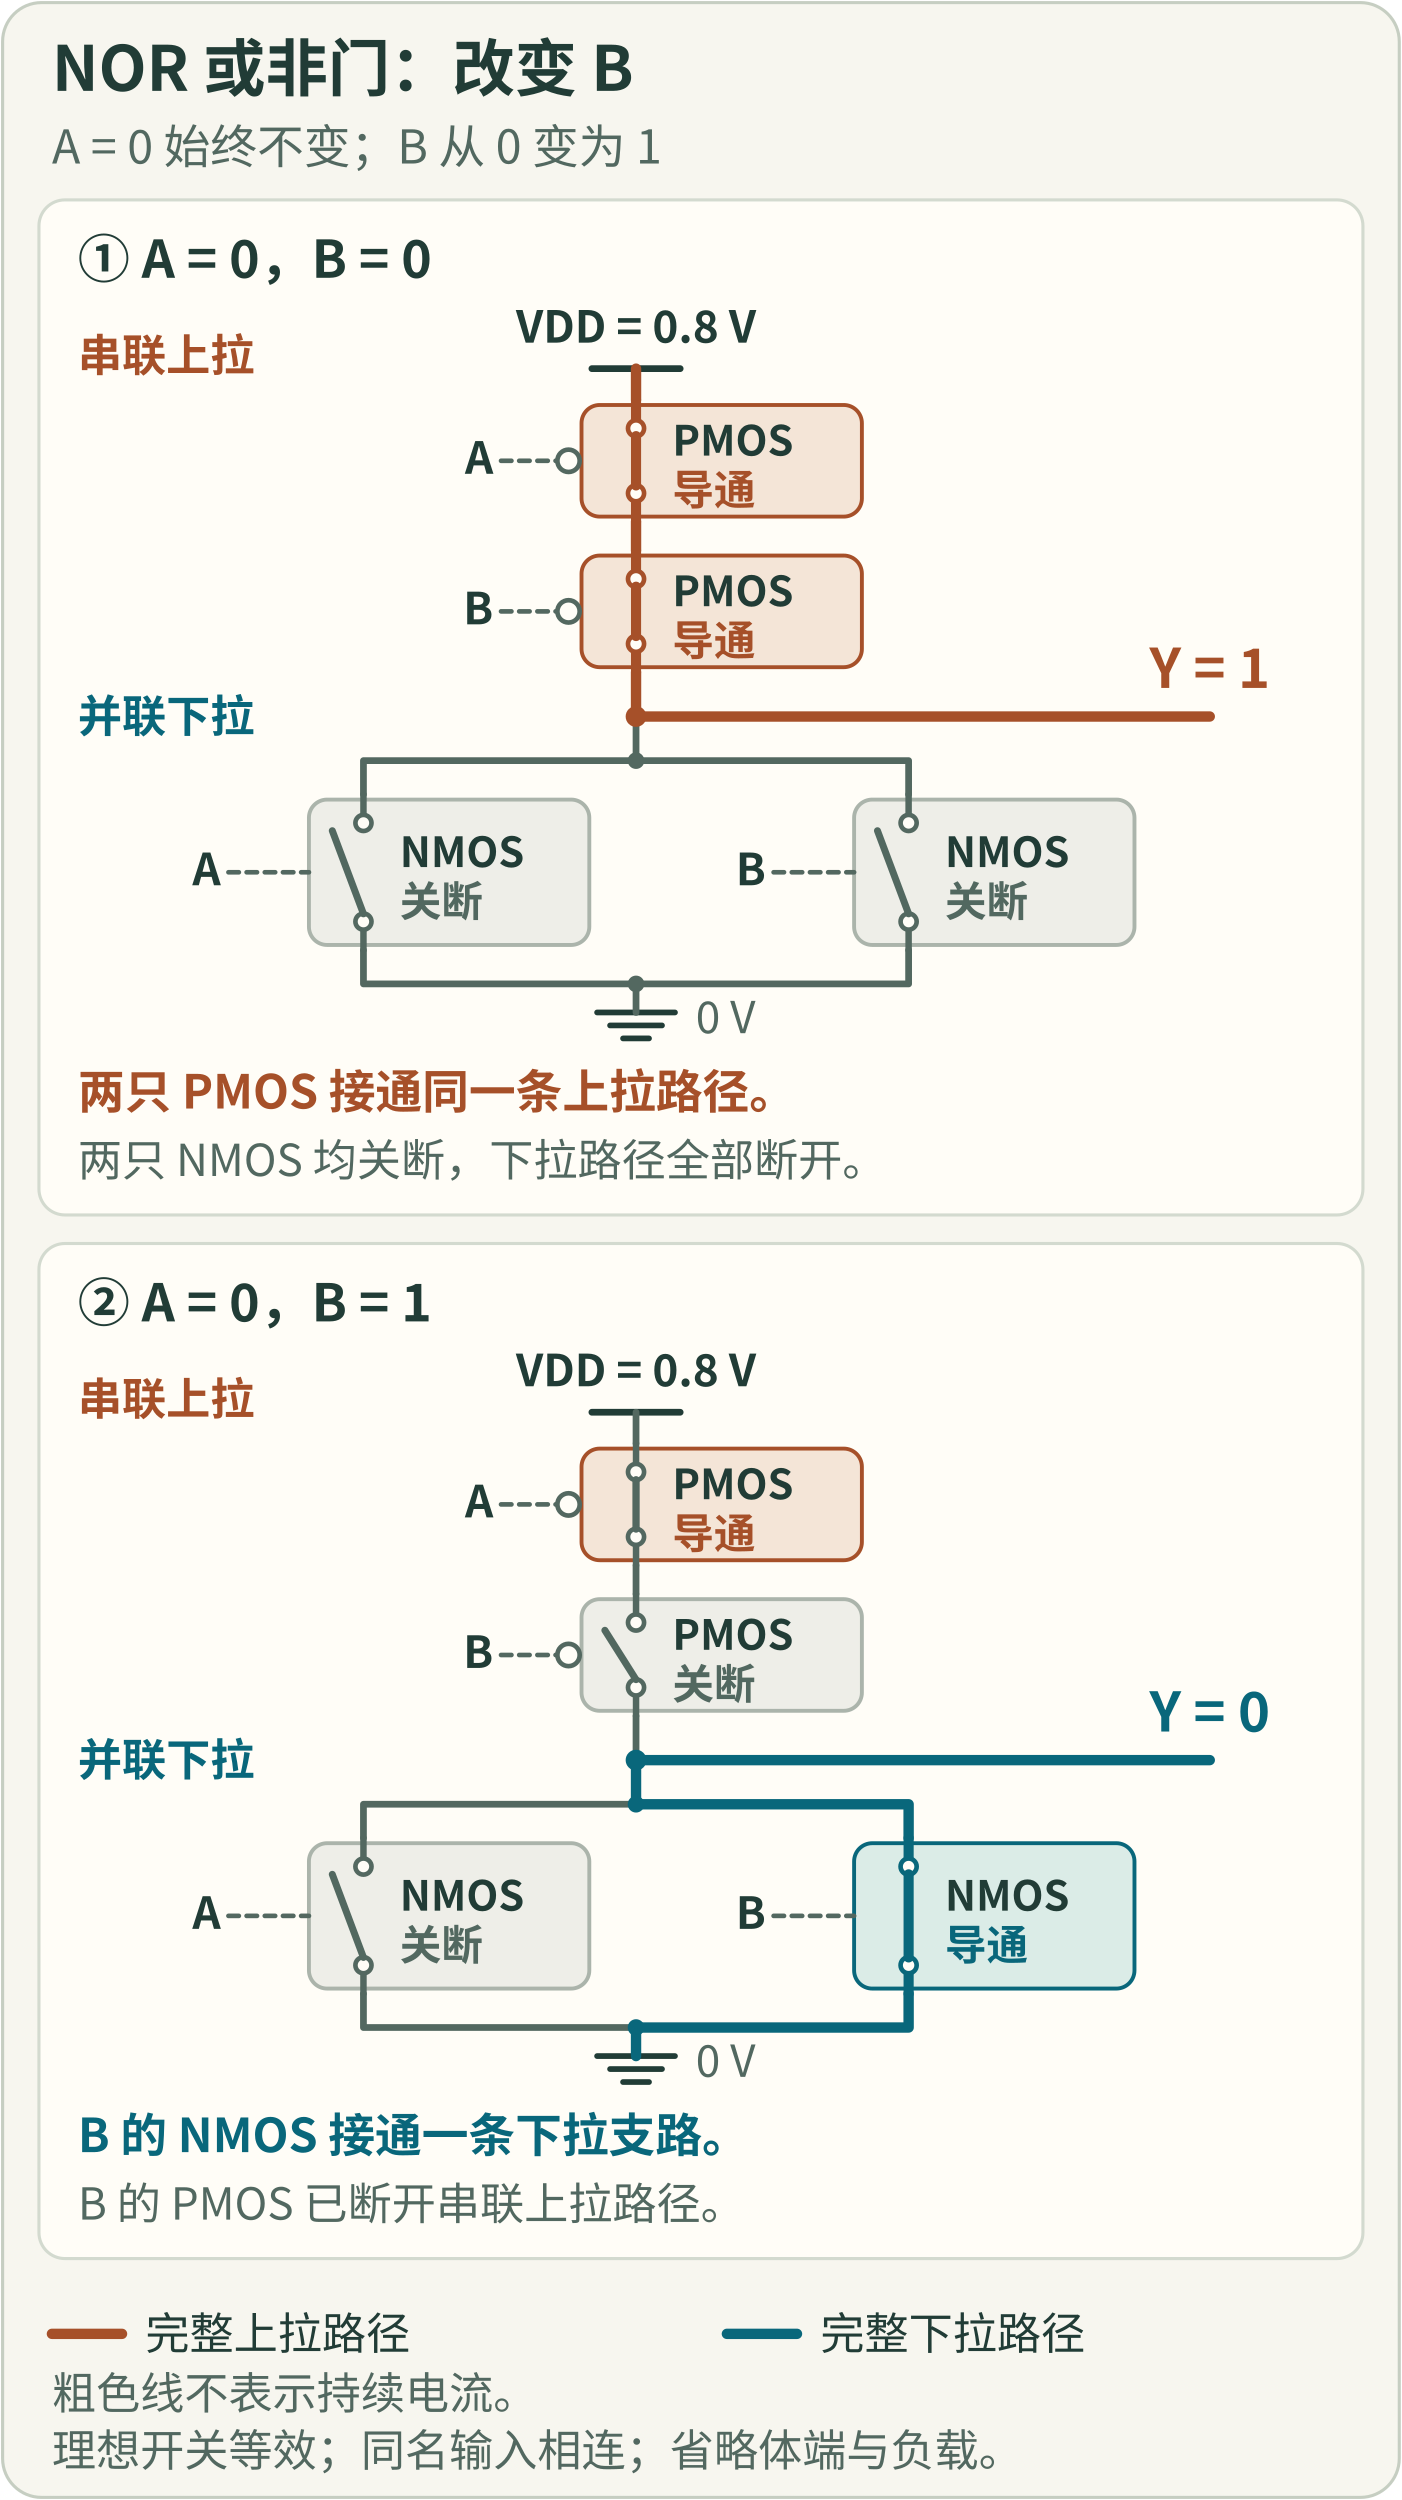
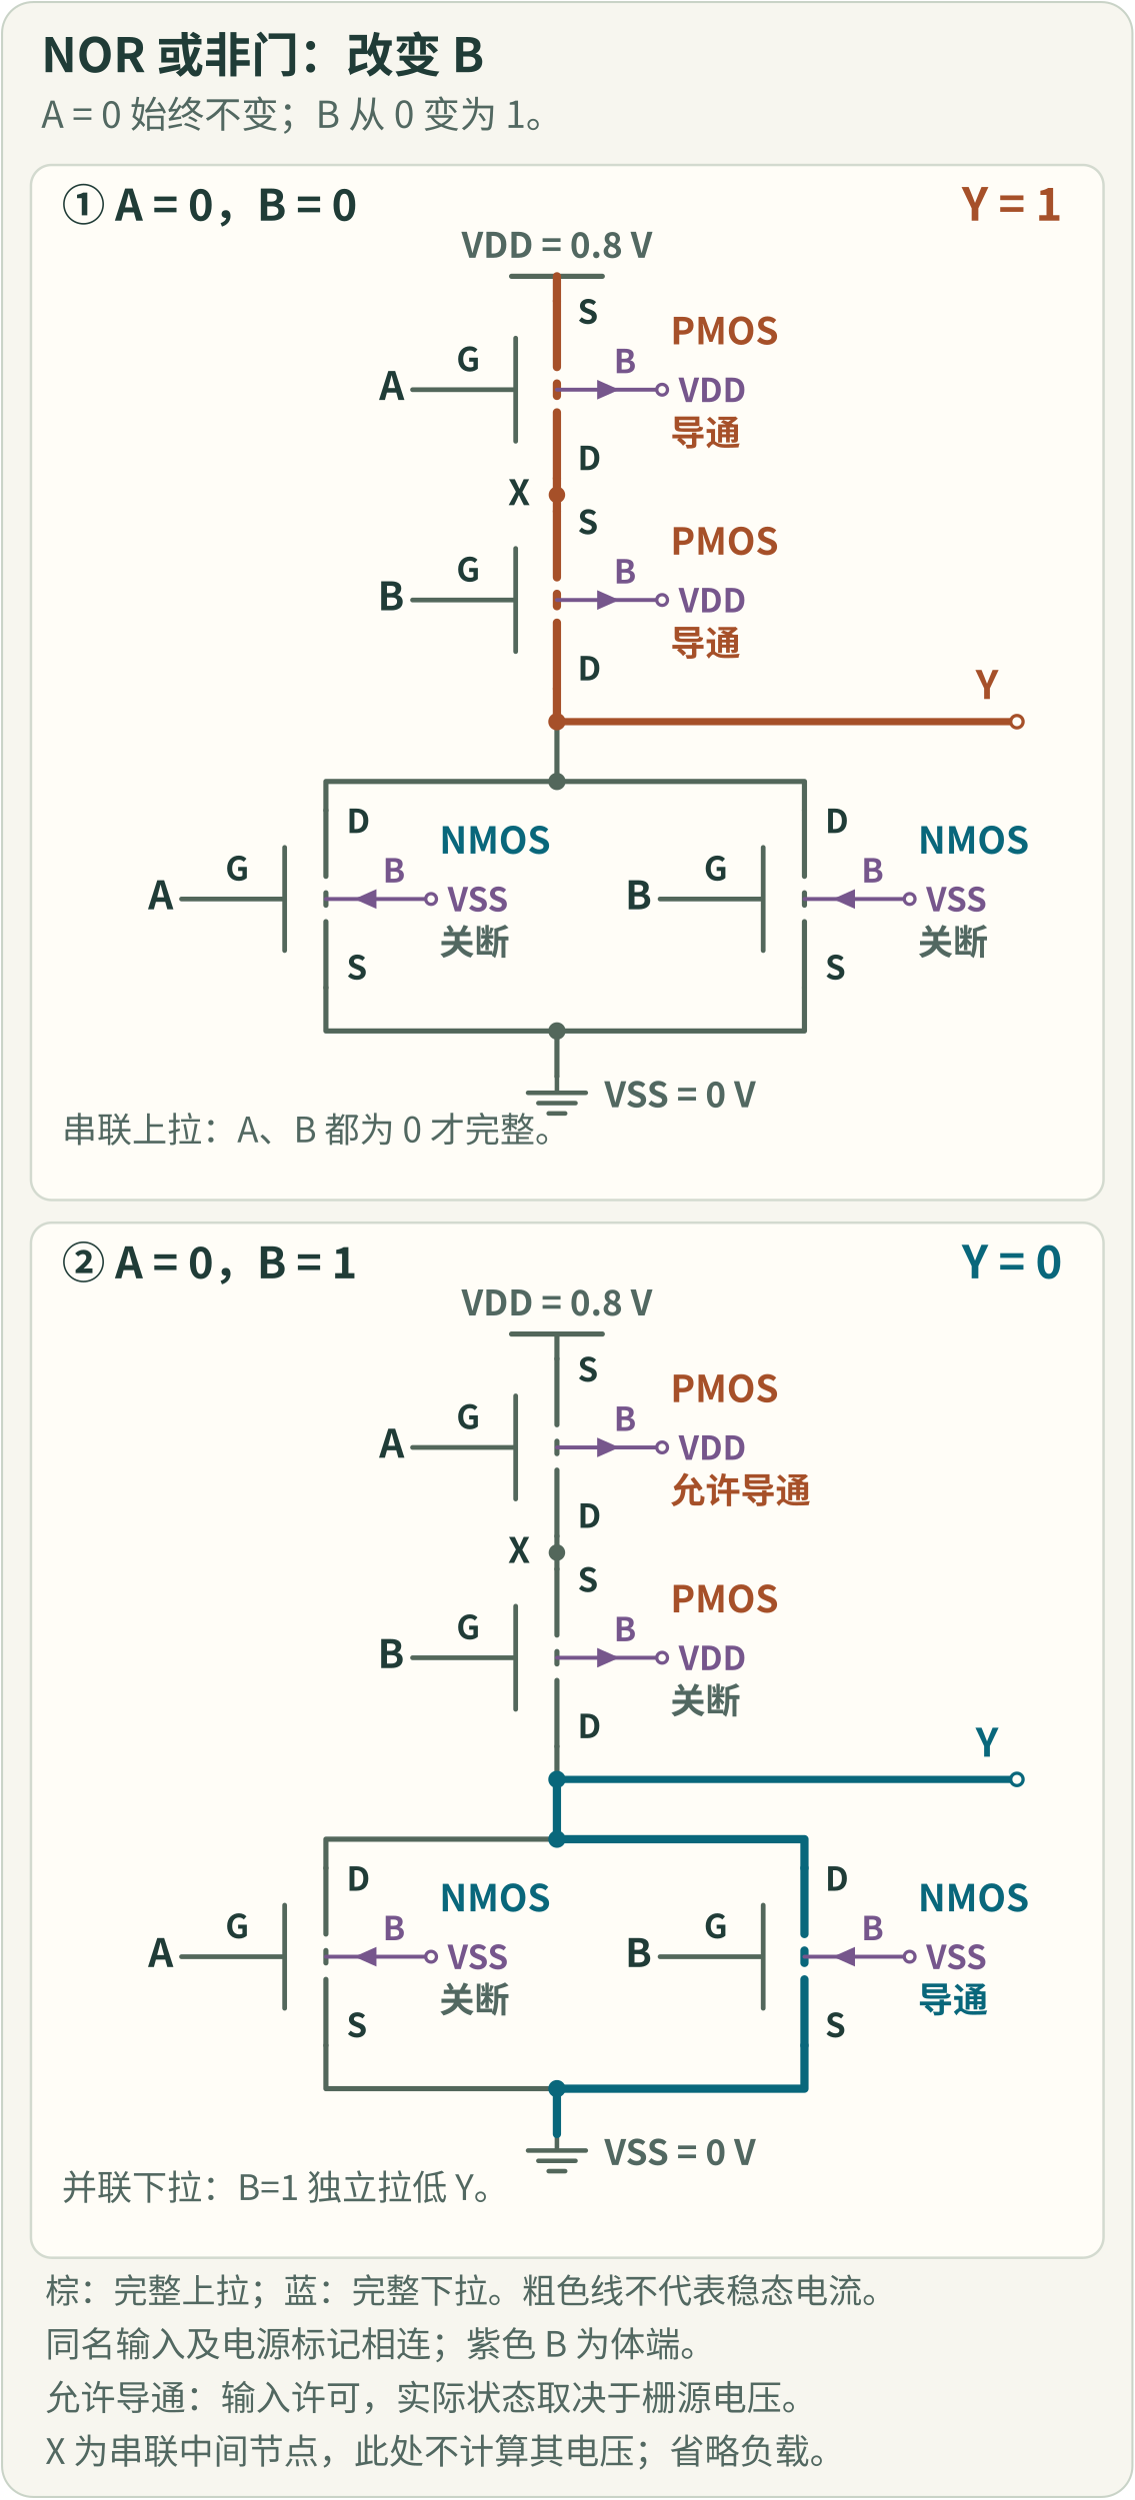
- <svg xmlns="http://www.w3.org/2000/svg" width="540" height="963" viewBox="0 0 540 963" xml:lang="zh-CN" role="img" aria-labelledby="title desc">
+ <svg xmlns="http://www.w3.org/2000/svg" width="550" height="1212" viewBox="0 0 550 1212" role="img" aria-labelledby="title desc" xml:lang="zh-CN">
  <defs>
-     <marker id="current" markerWidth="8" markerHeight="8" refX="7.2" refY="4" orient="auto">
-       <path d="M0 0L8 4L0 8Z" fill="#a65029" />
+     <marker id="electron" markerWidth="7" markerHeight="7" refX="6.5" refY="3.5" orient="auto">
+       <path d="M0 0L7 3.5 0 7Z" fill="#09677b" />
+     </marker>
+     <marker id="current" markerWidth="7" markerHeight="7" refX="6.5" refY="3.5" orient="auto">
+       <path d="M0 0L7 3.5 0 7Z" fill="#a65029" />
+     </marker>
+     <marker id="muted" markerWidth="7" markerHeight="7" refX="6.5" refY="3.5" orient="auto">
+       <path d="M0 0L7 3.5 0 7Z" fill="#526861" />
    </marker>
  </defs>
-   <rect x="1" y="1" width="538" height="961" rx="15" fill="#f7f6ef" stroke="#c6cec2" stroke-width="1.2" />
-   <g font-family="system-ui, 'Noto Sans CJK SC', 'Microsoft YaHei', sans-serif" fill="#213c36">
-     <text x="20" y="35" font-size="24" fill="#213c36" font-weight="700" text-anchor="start">NOR 或非门：改变 B</text>
-     <text x="20" y="63" font-size="18" fill="#526860" font-weight="400" text-anchor="start">A = 0 始终不变；B 从 0 变为 1</text>
-     <rect x="15" y="77" width="510" height="391" rx="10" fill="#fffdf7" stroke="#d3dacf" stroke-width="1.2" />
-     <text x="30" y="107" font-size="20" fill="#213c36" font-weight="700" text-anchor="start">① A = 0，B = 0</text>
-     <text x="245" y="132" font-size="17" fill="#213c36" font-weight="650" text-anchor="middle">VDD = 0.8 V</text>
-     <path d="M228 142H262" fill="none" stroke="#213c36" stroke-width="2.6" stroke-linecap="round" stroke-linejoin="round" />
-     <path d="M230 390H260M235 395H255M240 400H250" fill="none" stroke="#213c36" stroke-width="2.2" stroke-linecap="round" stroke-linejoin="round" />
-     <text x="268" y="398" font-size="17" fill="#526860" font-weight="400" text-anchor="start">0 V</text>
-     <path d="M245 142V154M245 201V212M245 259V276V293M140 293H350M140 293V306M350 293V306M140 366V379M350 366V379M140 379H350M245 379V390" fill="none" stroke="#536860" stroke-width="2.6" stroke-linecap="round" stroke-linejoin="round" />
-     <path d="M245 142V154M245 201V212M245 259V276" fill="none" stroke="#a65029" stroke-width="4" stroke-linecap="round" stroke-linejoin="round" />
-     <circle cx="245" cy="293" r="3.2" fill="#536860" stroke="none" stroke-width="1.8" />
-     <circle cx="245" cy="379" r="3.2" fill="#536860" stroke="none" stroke-width="1.8" />
-     <rect x="224" y="156" width="108" height="43" rx="7" fill="#f4e5d7" stroke="#a65029" stroke-width="1.5" />
-     <path d="M245 154V165M245 190V201" fill="none" stroke="#a65029" stroke-width="3.9" stroke-linecap="round" stroke-linejoin="round" />
-     <circle cx="245" cy="165" r="3.1" fill="#fffdf7" stroke="#a65029" stroke-width="1.8" />
-     <circle cx="245" cy="190" r="3.1" fill="#fffdf7" stroke="#a65029" stroke-width="1.8" />
-     <path d="M245 168V187" fill="none" stroke="#a65029" stroke-width="3.9" stroke-linecap="round" stroke-linejoin="round" />
-     <path d="M193 177.5H214" fill="none" stroke="#536860" stroke-width="1.8" stroke-linecap="round" stroke-linejoin="round" stroke-dasharray="4 3" />
-     <circle cx="219" cy="177.5" r="4.3" fill="#fffdf7" stroke="#536860" stroke-width="1.8" />
-     <text x="190" y="182.5" font-size="17" fill="#213c36" font-weight="650" text-anchor="end">A</text>
-     <text x="259" y="175.5" font-size="16" fill="#213c36" font-weight="700" text-anchor="start">PMOS</text>
-     <text x="259" y="194.5" font-size="16" fill="#a65029" font-weight="650" text-anchor="start">导通</text>
-     <rect x="224" y="214" width="108" height="43" rx="7" fill="#f4e5d7" stroke="#a65029" stroke-width="1.5" />
-     <path d="M245 212V223M245 248V259" fill="none" stroke="#a65029" stroke-width="3.9" stroke-linecap="round" stroke-linejoin="round" />
-     <circle cx="245" cy="223" r="3.1" fill="#fffdf7" stroke="#a65029" stroke-width="1.8" />
-     <circle cx="245" cy="248" r="3.1" fill="#fffdf7" stroke="#a65029" stroke-width="1.8" />
-     <path d="M245 226V245" fill="none" stroke="#a65029" stroke-width="3.9" stroke-linecap="round" stroke-linejoin="round" />
-     <path d="M193 235.5H214" fill="none" stroke="#536860" stroke-width="1.8" stroke-linecap="round" stroke-linejoin="round" stroke-dasharray="4 3" />
-     <circle cx="219" cy="235.5" r="4.3" fill="#fffdf7" stroke="#536860" stroke-width="1.8" />
-     <text x="190" y="240.5" font-size="17" fill="#213c36" font-weight="650" text-anchor="end">B</text>
-     <text x="259" y="233.5" font-size="16" fill="#213c36" font-weight="700" text-anchor="start">PMOS</text>
-     <text x="259" y="252.5" font-size="16" fill="#a65029" font-weight="650" text-anchor="start">导通</text>
-     <rect x="119" y="308" width="108" height="56" rx="7" fill="#eeeee8" stroke="#abb4ab" stroke-width="1.5" />
-     <path d="M140 306V317M140 355V366" fill="none" stroke="#536860" stroke-width="2.5" stroke-linecap="round" stroke-linejoin="round" />
-     <circle cx="140" cy="317" r="3.1" fill="#fffdf7" stroke="#536860" stroke-width="1.8" />
-     <circle cx="140" cy="355" r="3.1" fill="#fffdf7" stroke="#536860" stroke-width="1.8" />
-     <path d="M140 352L128 320" fill="none" stroke="#526860" stroke-width="2.7" stroke-linecap="round" stroke-linejoin="round" />
-     <path d="M88 336.0H119" fill="none" stroke="#536860" stroke-width="1.8" stroke-linecap="round" stroke-linejoin="round" stroke-dasharray="4 3" />
-     <text x="85" y="341.0" font-size="17" fill="#213c36" font-weight="650" text-anchor="end">A</text>
-     <text x="154" y="334.0" font-size="16" fill="#213c36" font-weight="700" text-anchor="start">NMOS</text>
-     <text x="154" y="353.0" font-size="16" fill="#526860" font-weight="650" text-anchor="start">关断</text>
-     <rect x="329" y="308" width="108" height="56" rx="7" fill="#eeeee8" stroke="#abb4ab" stroke-width="1.5" />
-     <path d="M350 306V317M350 355V366" fill="none" stroke="#536860" stroke-width="2.5" stroke-linecap="round" stroke-linejoin="round" />
-     <circle cx="350" cy="317" r="3.1" fill="#fffdf7" stroke="#536860" stroke-width="1.8" />
-     <circle cx="350" cy="355" r="3.1" fill="#fffdf7" stroke="#536860" stroke-width="1.8" />
-     <path d="M350 352L338 320" fill="none" stroke="#526860" stroke-width="2.7" stroke-linecap="round" stroke-linejoin="round" />
-     <path d="M298 336.0H329" fill="none" stroke="#536860" stroke-width="1.8" stroke-linecap="round" stroke-linejoin="round" stroke-dasharray="4 3" />
-     <text x="295" y="341.0" font-size="17" fill="#213c36" font-weight="650" text-anchor="end">B</text>
-     <text x="364" y="334.0" font-size="16" fill="#213c36" font-weight="700" text-anchor="start">NMOS</text>
-     <text x="364" y="353.0" font-size="16" fill="#526860" font-weight="650" text-anchor="start">关断</text>
-     <text x="30" y="143" font-size="17" fill="#a65029" font-weight="700" text-anchor="start">串联上拉</text>
-     <text x="30" y="282" font-size="17" fill="#09677b" font-weight="700" text-anchor="start">并联下拉</text>
-     <text x="30" y="427" font-size="18" fill="#a65029" font-weight="700" text-anchor="start">两只 PMOS 接通同一条上拉路径。</text>
-     <text x="30" y="453" font-size="17" fill="#526860" font-weight="400" text-anchor="start">两只 NMOS 均关断，下拉路径全部断开。</text>
-     <path d="M245 276H466" fill="none" stroke="#a65029" stroke-width="4" stroke-linecap="round" stroke-linejoin="round" />
-     <circle cx="245" cy="276" r="4" fill="#a65029" stroke="none" stroke-width="1.8" />
-     <text x="466" y="265" font-size="21" fill="#a65029" font-weight="700" text-anchor="middle">Y = 1</text>
-     <rect x="15" y="479" width="510" height="391" rx="10" fill="#fffdf7" stroke="#d3dacf" stroke-width="1.2" />
-     <text x="30" y="509" font-size="20" fill="#213c36" font-weight="700" text-anchor="start">② A = 0，B = 1</text>
-     <text x="245" y="534" font-size="17" fill="#213c36" font-weight="650" text-anchor="middle">VDD = 0.8 V</text>
-     <path d="M228 544H262" fill="none" stroke="#213c36" stroke-width="2.6" stroke-linecap="round" stroke-linejoin="round" />
-     <path d="M230 792H260M235 797H255M240 802H250" fill="none" stroke="#213c36" stroke-width="2.2" stroke-linecap="round" stroke-linejoin="round" />
-     <text x="268" y="800" font-size="17" fill="#526860" font-weight="400" text-anchor="start">0 V</text>
-     <path d="M245 544V556M245 603V614M245 661V678V695M140 695H350M140 695V708M350 695V708M140 768V781M350 768V781M140 781H350M245 781V792" fill="none" stroke="#536860" stroke-width="2.6" stroke-linecap="round" stroke-linejoin="round" />
-     <path d="M245 678V695H350V708M350 768V781H245V792" fill="none" stroke="#09677b" stroke-width="4" stroke-linecap="round" stroke-linejoin="round" />
-     <circle cx="245" cy="695" r="3.2" fill="#09677b" stroke="none" stroke-width="1.8" />
-     <circle cx="245" cy="781" r="3.2" fill="#09677b" stroke="none" stroke-width="1.8" />
-     <rect x="224" y="558" width="108" height="43" rx="7" fill="#f4e5d7" stroke="#a65029" stroke-width="1.5" />
-     <path d="M245 556V567M245 592V603" fill="none" stroke="#536860" stroke-width="2.5" stroke-linecap="round" stroke-linejoin="round" />
-     <circle cx="245" cy="567" r="3.1" fill="#fffdf7" stroke="#536860" stroke-width="1.8" />
-     <circle cx="245" cy="592" r="3.1" fill="#fffdf7" stroke="#536860" stroke-width="1.8" />
-     <path d="M245 570V589" fill="none" stroke="#536860" stroke-width="2.8" stroke-linecap="round" stroke-linejoin="round" />
-     <path d="M193 579.5H214" fill="none" stroke="#536860" stroke-width="1.8" stroke-linecap="round" stroke-linejoin="round" stroke-dasharray="4 3" />
-     <circle cx="219" cy="579.5" r="4.3" fill="#fffdf7" stroke="#536860" stroke-width="1.8" />
-     <text x="190" y="584.5" font-size="17" fill="#213c36" font-weight="650" text-anchor="end">A</text>
-     <text x="259" y="577.5" font-size="16" fill="#213c36" font-weight="700" text-anchor="start">PMOS</text>
-     <text x="259" y="596.5" font-size="16" fill="#a65029" font-weight="650" text-anchor="start">导通</text>
-     <rect x="224" y="616" width="108" height="43" rx="7" fill="#eeeee8" stroke="#abb4ab" stroke-width="1.5" />
-     <path d="M245 614V625M245 650V661" fill="none" stroke="#536860" stroke-width="2.5" stroke-linecap="round" stroke-linejoin="round" />
-     <circle cx="245" cy="625" r="3.1" fill="#fffdf7" stroke="#536860" stroke-width="1.8" />
-     <circle cx="245" cy="650" r="3.1" fill="#fffdf7" stroke="#536860" stroke-width="1.8" />
-     <path d="M245 647L233 628" fill="none" stroke="#526860" stroke-width="2.7" stroke-linecap="round" stroke-linejoin="round" />
-     <path d="M193 637.5H214" fill="none" stroke="#536860" stroke-width="1.8" stroke-linecap="round" stroke-linejoin="round" stroke-dasharray="4 3" />
-     <circle cx="219" cy="637.5" r="4.3" fill="#fffdf7" stroke="#536860" stroke-width="1.8" />
-     <text x="190" y="642.5" font-size="17" fill="#213c36" font-weight="650" text-anchor="end">B</text>
-     <text x="259" y="635.5" font-size="16" fill="#213c36" font-weight="700" text-anchor="start">PMOS</text>
-     <text x="259" y="654.5" font-size="16" fill="#526860" font-weight="650" text-anchor="start">关断</text>
-     <rect x="119" y="710" width="108" height="56" rx="7" fill="#eeeee8" stroke="#abb4ab" stroke-width="1.5" />
-     <path d="M140 708V719M140 757V768" fill="none" stroke="#536860" stroke-width="2.5" stroke-linecap="round" stroke-linejoin="round" />
-     <circle cx="140" cy="719" r="3.1" fill="#fffdf7" stroke="#536860" stroke-width="1.8" />
-     <circle cx="140" cy="757" r="3.1" fill="#fffdf7" stroke="#536860" stroke-width="1.8" />
-     <path d="M140 754L128 722" fill="none" stroke="#526860" stroke-width="2.7" stroke-linecap="round" stroke-linejoin="round" />
-     <path d="M88 738.0H119" fill="none" stroke="#536860" stroke-width="1.8" stroke-linecap="round" stroke-linejoin="round" stroke-dasharray="4 3" />
-     <text x="85" y="743.0" font-size="17" fill="#213c36" font-weight="650" text-anchor="end">A</text>
-     <text x="154" y="736.0" font-size="16" fill="#213c36" font-weight="700" text-anchor="start">NMOS</text>
-     <text x="154" y="755.0" font-size="16" fill="#526860" font-weight="650" text-anchor="start">关断</text>
-     <rect x="329" y="710" width="108" height="56" rx="7" fill="#dbece7" stroke="#09677b" stroke-width="1.5" />
-     <path d="M350 708V719M350 757V768" fill="none" stroke="#09677b" stroke-width="3.9" stroke-linecap="round" stroke-linejoin="round" />
-     <circle cx="350" cy="719" r="3.1" fill="#fffdf7" stroke="#09677b" stroke-width="1.8" />
-     <circle cx="350" cy="757" r="3.1" fill="#fffdf7" stroke="#09677b" stroke-width="1.8" />
-     <path d="M350 722V754" fill="none" stroke="#09677b" stroke-width="3.9" stroke-linecap="round" stroke-linejoin="round" />
-     <path d="M298 738.0H329" fill="none" stroke="#536860" stroke-width="1.8" stroke-linecap="round" stroke-linejoin="round" stroke-dasharray="4 3" />
-     <text x="295" y="743.0" font-size="17" fill="#213c36" font-weight="650" text-anchor="end">B</text>
-     <text x="364" y="736.0" font-size="16" fill="#213c36" font-weight="700" text-anchor="start">NMOS</text>
-     <text x="364" y="755.0" font-size="16" fill="#09677b" font-weight="650" text-anchor="start">导通</text>
-     <text x="30" y="545" font-size="17" fill="#a65029" font-weight="700" text-anchor="start">串联上拉</text>
-     <text x="30" y="684" font-size="17" fill="#09677b" font-weight="700" text-anchor="start">并联下拉</text>
-     <text x="30" y="829" font-size="18" fill="#09677b" font-weight="700" text-anchor="start">B 的 NMOS 接通一条下拉支路。</text>
-     <text x="30" y="855" font-size="17" fill="#526860" font-weight="400" text-anchor="start">B 的 PMOS 已断开串联上拉路径。</text>
-     <path d="M245 678H466" fill="none" stroke="#09677b" stroke-width="4" stroke-linecap="round" stroke-linejoin="round" />
-     <circle cx="245" cy="678" r="4" fill="#09677b" stroke="none" stroke-width="1.8" />
-     <text x="466" y="667" font-size="21" fill="#09677b" font-weight="700" text-anchor="middle">Y = 0</text>
-     <path d="M20 899H47" fill="none" stroke="#a65029" stroke-width="4" stroke-linecap="round" stroke-linejoin="round" />
-     <text x="56" y="905" font-size="17" fill="#213c36" font-weight="400" text-anchor="start">完整上拉路径</text>
-     <path d="M280 899H307" fill="none" stroke="#09677b" stroke-width="4" stroke-linecap="round" stroke-linejoin="round" />
-     <text x="316" y="905" font-size="17" fill="#213c36" font-weight="400" text-anchor="start">完整下拉路径</text>
-     <text x="20" y="928" font-size="17" fill="#526860" font-weight="400" text-anchor="start">粗色线不表示持续电流。</text>
-     <text x="20" y="950" font-size="17" fill="#526860" font-weight="400" text-anchor="start">理想开关等效；同名输入相连；省略体端与负载。</text>
+   <rect x="1" y="1" width="548" height="1210" rx="15" fill="#f7f6ef" stroke="#c9d3c7" />
+   <g font-family="system-ui, 'Noto Sans CJK SC', 'Microsoft YaHei', sans-serif" fill="#203c37">
+     <text x="20" y="35" font-size="23" fill="#203c37" font-weight="700" text-anchor="start">NOR 或非门：改变 B</text>
+     <text x="20" y="62" font-size="18" fill="#526861" font-weight="400" text-anchor="start">A = 0 始终不变；B 从 0 变为 1。</text>
+     <rect x="15" y="80" width="520" height="502" rx="10" fill="#fffdf7" stroke="#d3dacf" stroke-width="1.2" />
+     <text x="30" y="107" font-size="21" fill="#203c37" font-weight="700" text-anchor="start">① A = 0，B = 0</text>
+     <text x="515" y="107" font-size="22" fill="#a65029" font-weight="700" text-anchor="end">Y = 1</text>
+     <path d="M248 134H292" fill="none" stroke="#53675b" stroke-width="2.5" stroke-linecap="round" stroke-linejoin="round" />
+     <text x="270" y="125" font-size="17" fill="#526861" font-weight="650" text-anchor="middle">VDD = 0.8 V</text>
+     <path d="M270 522V530M256 530H284M261 535H279M266 540H274" fill="none" stroke="#53675b" stroke-width="2.2" stroke-linecap="round" stroke-linejoin="round" />
+     <text x="293" y="537" font-size="17" fill="#526861" font-weight="650" text-anchor="start">VSS = 0 V</text>
+     <path d="M270 134V146M270 232V248M270 334V350" fill="none" stroke="#a65029" stroke-width="4" stroke-linecap="round" stroke-linejoin="round" />
+     <path d="M200 189H250M250 164V214" fill="none" stroke="#53675b" stroke-width="2.3" stroke-linecap="round" stroke-linejoin="round" />
+     <text x="227" y="180" font-size="16" fill="#203c37" font-weight="650" text-anchor="middle">G</text>
+     <text x="196" y="194" font-size="19" fill="#203c37" font-weight="650" text-anchor="end">A</text>
+     <path d="M270 146V178M270 200V232" fill="none" stroke="#a65029" stroke-width="4" stroke-linecap="round" stroke-linejoin="round" />
+     <path d="M270 186V192" fill="none" stroke="#a65029" stroke-width="4" stroke-linecap="round" stroke-linejoin="round" />
+     <text x="280" y="157" font-size="16" fill="#203c37" font-weight="650" text-anchor="start">S</text>
+     <text x="280" y="228" font-size="16" fill="#203c37" font-weight="650" text-anchor="start">D</text>
+     <path d="M270 189H321" fill="none" stroke="#76568c" stroke-width="1.9" stroke-linecap="round" stroke-linejoin="round" />
+     <path d="M290 185L299 189L290 193Z" fill="#76568c" stroke="#76568c" stroke-width="1" />
+     <circle cx="321" cy="189" r="2.6" fill="#fffdf7" stroke="#76568c" stroke-width="1.6" />
+     <text x="303" y="181" font-size="16" fill="#76568c" font-weight="650" text-anchor="middle">B</text>
+     <text x="329" y="195" font-size="16" fill="#76568c" font-weight="650" text-anchor="start">VDD</text>
+     <text x="325" y="167" font-size="18" fill="#a65029" font-weight="700" text-anchor="start">PMOS</text>
+     <text x="325" y="216" font-size="17" fill="#a65029" font-weight="650" text-anchor="start">导通</text>
+     <path d="M200 291H250M250 266V316" fill="none" stroke="#53675b" stroke-width="2.3" stroke-linecap="round" stroke-linejoin="round" />
+     <text x="227" y="282" font-size="16" fill="#203c37" font-weight="650" text-anchor="middle">G</text>
+     <text x="196" y="296" font-size="19" fill="#203c37" font-weight="650" text-anchor="end">B</text>
+     <path d="M270 248V280M270 302V334" fill="none" stroke="#a65029" stroke-width="4" stroke-linecap="round" stroke-linejoin="round" />
+     <path d="M270 288V294" fill="none" stroke="#a65029" stroke-width="4" stroke-linecap="round" stroke-linejoin="round" />
+     <text x="280" y="259" font-size="16" fill="#203c37" font-weight="650" text-anchor="start">S</text>
+     <text x="280" y="330" font-size="16" fill="#203c37" font-weight="650" text-anchor="start">D</text>
+     <path d="M270 291H321" fill="none" stroke="#76568c" stroke-width="1.9" stroke-linecap="round" stroke-linejoin="round" />
+     <path d="M290 287L299 291L290 295Z" fill="#76568c" stroke="#76568c" stroke-width="1" />
+     <circle cx="321" cy="291" r="2.6" fill="#fffdf7" stroke="#76568c" stroke-width="1.6" />
+     <text x="303" y="283" font-size="16" fill="#76568c" font-weight="650" text-anchor="middle">B</text>
+     <text x="329" y="297" font-size="16" fill="#76568c" font-weight="650" text-anchor="start">VDD</text>
+     <text x="325" y="269" font-size="18" fill="#a65029" font-weight="700" text-anchor="start">PMOS</text>
+     <text x="325" y="318" font-size="17" fill="#a65029" font-weight="650" text-anchor="start">导通</text>
+     <circle cx="270" cy="240" r="3.2" fill="#a65029" stroke="#a65029" stroke-width="1.6" />
+     <text x="257" y="245" font-size="17" fill="#203c37" font-weight="650" text-anchor="end">X</text>
+     <path d="M270 350V379M158 379H390M158 379V393M390 379V393" fill="none" stroke="#53675b" stroke-width="2.5" stroke-linecap="round" stroke-linejoin="round" />
+     <path d="M158 479V500H390V479M270 500V522" fill="none" stroke="#53675b" stroke-width="2.5" stroke-linecap="round" stroke-linejoin="round" />
+     <circle cx="270" cy="379" r="3.4" fill="#53675b" stroke="#53675b" stroke-width="1.6" />
+     <circle cx="270" cy="500" r="3.4" fill="#53675b" stroke="#53675b" stroke-width="1.6" />
+     <path d="M88 436H138M138 411V461" fill="none" stroke="#53675b" stroke-width="2.3" stroke-linecap="round" stroke-linejoin="round" />
+     <text x="115" y="427" font-size="16" fill="#203c37" font-weight="650" text-anchor="middle">G</text>
+     <text x="84" y="441" font-size="19" fill="#203c37" font-weight="650" text-anchor="end">A</text>
+     <path d="M158 393V425M158 447V479" fill="none" stroke="#53675b" stroke-width="2.5" stroke-linecap="round" stroke-linejoin="round" />
+     <path d="M158 433V439" fill="none" stroke="#53675b" stroke-width="2.5" stroke-linecap="round" stroke-linejoin="round" />
+     <text x="168" y="404" font-size="16" fill="#203c37" font-weight="650" text-anchor="start">D</text>
+     <text x="168" y="475" font-size="16" fill="#203c37" font-weight="650" text-anchor="start">S</text>
+     <path d="M158 436H209" fill="none" stroke="#76568c" stroke-width="1.9" stroke-linecap="round" stroke-linejoin="round" />
+     <path d="M182 432L173 436L182 440Z" fill="#76568c" stroke="#76568c" stroke-width="1" />
+     <circle cx="209" cy="436" r="2.6" fill="#fffdf7" stroke="#76568c" stroke-width="1.6" />
+     <text x="191" y="428" font-size="16" fill="#76568c" font-weight="650" text-anchor="middle">B</text>
+     <text x="217" y="442" font-size="16" fill="#76568c" font-weight="650" text-anchor="start">VSS</text>
+     <text x="213" y="414" font-size="18" fill="#09677b" font-weight="700" text-anchor="start">NMOS</text>
+     <text x="213" y="463" font-size="17" fill="#526861" font-weight="650" text-anchor="start">关断</text>
+     <path d="M320 436H370M370 411V461" fill="none" stroke="#53675b" stroke-width="2.3" stroke-linecap="round" stroke-linejoin="round" />
+     <text x="347" y="427" font-size="16" fill="#203c37" font-weight="650" text-anchor="middle">G</text>
+     <text x="316" y="441" font-size="19" fill="#203c37" font-weight="650" text-anchor="end">B</text>
+     <path d="M390 393V425M390 447V479" fill="none" stroke="#53675b" stroke-width="2.5" stroke-linecap="round" stroke-linejoin="round" />
+     <path d="M390 433V439" fill="none" stroke="#53675b" stroke-width="2.5" stroke-linecap="round" stroke-linejoin="round" />
+     <text x="400" y="404" font-size="16" fill="#203c37" font-weight="650" text-anchor="start">D</text>
+     <text x="400" y="475" font-size="16" fill="#203c37" font-weight="650" text-anchor="start">S</text>
+     <path d="M390 436H441" fill="none" stroke="#76568c" stroke-width="1.9" stroke-linecap="round" stroke-linejoin="round" />
+     <path d="M414 432L405 436L414 440Z" fill="#76568c" stroke="#76568c" stroke-width="1" />
+     <circle cx="441" cy="436" r="2.6" fill="#fffdf7" stroke="#76568c" stroke-width="1.6" />
+     <text x="423" y="428" font-size="16" fill="#76568c" font-weight="650" text-anchor="middle">B</text>
+     <text x="449" y="442" font-size="16" fill="#76568c" font-weight="650" text-anchor="start">VSS</text>
+     <text x="445" y="414" font-size="18" fill="#09677b" font-weight="700" text-anchor="start">NMOS</text>
+     <text x="445" y="463" font-size="17" fill="#526861" font-weight="650" text-anchor="start">关断</text>
+     <text x="30" y="554" font-size="17" fill="#526861" font-weight="400" text-anchor="start">串联上拉：A、B 都为 0 才完整。</text>
+     <path d="M270 350H493" fill="none" stroke="#a65029" stroke-width="3.5" stroke-linecap="round" stroke-linejoin="round" />
+     <circle cx="270" cy="350" r="3.4" fill="#a65029" stroke="#a65029" stroke-width="1.6" />
+     <circle cx="493" cy="350" r="3" fill="#fffdf7" stroke="#a65029" stroke-width="1.6" />
+     <text x="484" y="339" font-size="19" fill="#a65029" font-weight="700" text-anchor="end">Y</text>
+     <rect x="15" y="593" width="520" height="502" rx="10" fill="#fffdf7" stroke="#d3dacf" stroke-width="1.2" />
+     <text x="30" y="620" font-size="21" fill="#203c37" font-weight="700" text-anchor="start">② A = 0，B = 1</text>
+     <text x="515" y="620" font-size="22" fill="#09677b" font-weight="700" text-anchor="end">Y = 0</text>
+     <path d="M248 647H292" fill="none" stroke="#53675b" stroke-width="2.5" stroke-linecap="round" stroke-linejoin="round" />
+     <text x="270" y="638" font-size="17" fill="#526861" font-weight="650" text-anchor="middle">VDD = 0.8 V</text>
+     <path d="M270 1035V1043M256 1043H284M261 1048H279M266 1053H274" fill="none" stroke="#53675b" stroke-width="2.2" stroke-linecap="round" stroke-linejoin="round" />
+     <text x="293" y="1050" font-size="17" fill="#526861" font-weight="650" text-anchor="start">VSS = 0 V</text>
+     <path d="M270 647V659M270 745V761M270 847V863" fill="none" stroke="#53675b" stroke-width="2.5" stroke-linecap="round" stroke-linejoin="round" />
+     <path d="M200 702H250M250 677V727" fill="none" stroke="#53675b" stroke-width="2.3" stroke-linecap="round" stroke-linejoin="round" />
+     <text x="227" y="693" font-size="16" fill="#203c37" font-weight="650" text-anchor="middle">G</text>
+     <text x="196" y="707" font-size="19" fill="#203c37" font-weight="650" text-anchor="end">A</text>
+     <path d="M270 659V691M270 713V745" fill="none" stroke="#53675b" stroke-width="2.5" stroke-linecap="round" stroke-linejoin="round" />
+     <path d="M270 699V705" fill="none" stroke="#53675b" stroke-width="2.5" stroke-linecap="round" stroke-linejoin="round" />
+     <text x="280" y="670" font-size="16" fill="#203c37" font-weight="650" text-anchor="start">S</text>
+     <text x="280" y="741" font-size="16" fill="#203c37" font-weight="650" text-anchor="start">D</text>
+     <path d="M270 702H321" fill="none" stroke="#76568c" stroke-width="1.9" stroke-linecap="round" stroke-linejoin="round" />
+     <path d="M290 698L299 702L290 706Z" fill="#76568c" stroke="#76568c" stroke-width="1" />
+     <circle cx="321" cy="702" r="2.6" fill="#fffdf7" stroke="#76568c" stroke-width="1.6" />
+     <text x="303" y="694" font-size="16" fill="#76568c" font-weight="650" text-anchor="middle">B</text>
+     <text x="329" y="708" font-size="16" fill="#76568c" font-weight="650" text-anchor="start">VDD</text>
+     <text x="325" y="680" font-size="18" fill="#a65029" font-weight="700" text-anchor="start">PMOS</text>
+     <text x="325" y="729" font-size="17" fill="#a65029" font-weight="650" text-anchor="start">允许导通</text>
+     <path d="M200 804H250M250 779V829" fill="none" stroke="#53675b" stroke-width="2.3" stroke-linecap="round" stroke-linejoin="round" />
+     <text x="227" y="795" font-size="16" fill="#203c37" font-weight="650" text-anchor="middle">G</text>
+     <text x="196" y="809" font-size="19" fill="#203c37" font-weight="650" text-anchor="end">B</text>
+     <path d="M270 761V793M270 815V847" fill="none" stroke="#53675b" stroke-width="2.5" stroke-linecap="round" stroke-linejoin="round" />
+     <path d="M270 801V807" fill="none" stroke="#53675b" stroke-width="2.5" stroke-linecap="round" stroke-linejoin="round" />
+     <text x="280" y="772" font-size="16" fill="#203c37" font-weight="650" text-anchor="start">S</text>
+     <text x="280" y="843" font-size="16" fill="#203c37" font-weight="650" text-anchor="start">D</text>
+     <path d="M270 804H321" fill="none" stroke="#76568c" stroke-width="1.9" stroke-linecap="round" stroke-linejoin="round" />
+     <path d="M290 800L299 804L290 808Z" fill="#76568c" stroke="#76568c" stroke-width="1" />
+     <circle cx="321" cy="804" r="2.6" fill="#fffdf7" stroke="#76568c" stroke-width="1.6" />
+     <text x="303" y="796" font-size="16" fill="#76568c" font-weight="650" text-anchor="middle">B</text>
+     <text x="329" y="810" font-size="16" fill="#76568c" font-weight="650" text-anchor="start">VDD</text>
+     <text x="325" y="782" font-size="18" fill="#a65029" font-weight="700" text-anchor="start">PMOS</text>
+     <text x="325" y="831" font-size="17" fill="#526861" font-weight="650" text-anchor="start">关断</text>
+     <circle cx="270" cy="753" r="3.2" fill="#53675b" stroke="#53675b" stroke-width="1.6" />
+     <text x="257" y="758" font-size="17" fill="#203c37" font-weight="650" text-anchor="end">X</text>
+     <path d="M270 863V892M158 892H390M158 892V906M390 892V906" fill="none" stroke="#53675b" stroke-width="2.5" stroke-linecap="round" stroke-linejoin="round" />
+     <path d="M270 863V892H390V906" fill="none" stroke="#09677b" stroke-width="4" stroke-linecap="round" stroke-linejoin="round" />
+     <path d="M158 992V1013H390V992M270 1013V1035" fill="none" stroke="#53675b" stroke-width="2.5" stroke-linecap="round" stroke-linejoin="round" />
+     <path d="M390 992V1013H270V1035" fill="none" stroke="#09677b" stroke-width="4" stroke-linecap="round" stroke-linejoin="round" />
+     <circle cx="270" cy="892" r="3.4" fill="#09677b" stroke="#09677b" stroke-width="1.6" />
+     <circle cx="270" cy="1013" r="3.4" fill="#09677b" stroke="#09677b" stroke-width="1.6" />
+     <path d="M88 949H138M138 924V974" fill="none" stroke="#53675b" stroke-width="2.3" stroke-linecap="round" stroke-linejoin="round" />
+     <text x="115" y="940" font-size="16" fill="#203c37" font-weight="650" text-anchor="middle">G</text>
+     <text x="84" y="954" font-size="19" fill="#203c37" font-weight="650" text-anchor="end">A</text>
+     <path d="M158 906V938M158 960V992" fill="none" stroke="#53675b" stroke-width="2.5" stroke-linecap="round" stroke-linejoin="round" />
+     <path d="M158 946V952" fill="none" stroke="#53675b" stroke-width="2.5" stroke-linecap="round" stroke-linejoin="round" />
+     <text x="168" y="917" font-size="16" fill="#203c37" font-weight="650" text-anchor="start">D</text>
+     <text x="168" y="988" font-size="16" fill="#203c37" font-weight="650" text-anchor="start">S</text>
+     <path d="M158 949H209" fill="none" stroke="#76568c" stroke-width="1.9" stroke-linecap="round" stroke-linejoin="round" />
+     <path d="M182 945L173 949L182 953Z" fill="#76568c" stroke="#76568c" stroke-width="1" />
+     <circle cx="209" cy="949" r="2.6" fill="#fffdf7" stroke="#76568c" stroke-width="1.6" />
+     <text x="191" y="941" font-size="16" fill="#76568c" font-weight="650" text-anchor="middle">B</text>
+     <text x="217" y="955" font-size="16" fill="#76568c" font-weight="650" text-anchor="start">VSS</text>
+     <text x="213" y="927" font-size="18" fill="#09677b" font-weight="700" text-anchor="start">NMOS</text>
+     <text x="213" y="976" font-size="17" fill="#526861" font-weight="650" text-anchor="start">关断</text>
+     <path d="M320 949H370M370 924V974" fill="none" stroke="#53675b" stroke-width="2.3" stroke-linecap="round" stroke-linejoin="round" />
+     <text x="347" y="940" font-size="16" fill="#203c37" font-weight="650" text-anchor="middle">G</text>
+     <text x="316" y="954" font-size="19" fill="#203c37" font-weight="650" text-anchor="end">B</text>
+     <path d="M390 906V938M390 960V992" fill="none" stroke="#09677b" stroke-width="4" stroke-linecap="round" stroke-linejoin="round" />
+     <path d="M390 946V952" fill="none" stroke="#09677b" stroke-width="4" stroke-linecap="round" stroke-linejoin="round" />
+     <text x="400" y="917" font-size="16" fill="#203c37" font-weight="650" text-anchor="start">D</text>
+     <text x="400" y="988" font-size="16" fill="#203c37" font-weight="650" text-anchor="start">S</text>
+     <path d="M390 949H441" fill="none" stroke="#76568c" stroke-width="1.9" stroke-linecap="round" stroke-linejoin="round" />
+     <path d="M414 945L405 949L414 953Z" fill="#76568c" stroke="#76568c" stroke-width="1" />
+     <circle cx="441" cy="949" r="2.6" fill="#fffdf7" stroke="#76568c" stroke-width="1.6" />
+     <text x="423" y="941" font-size="16" fill="#76568c" font-weight="650" text-anchor="middle">B</text>
+     <text x="449" y="955" font-size="16" fill="#76568c" font-weight="650" text-anchor="start">VSS</text>
+     <text x="445" y="927" font-size="18" fill="#09677b" font-weight="700" text-anchor="start">NMOS</text>
+     <text x="445" y="976" font-size="17" fill="#09677b" font-weight="650" text-anchor="start">导通</text>
+     <text x="30" y="1067" font-size="17" fill="#526861" font-weight="400" text-anchor="start">并联下拉：B=1 独立拉低 Y。</text>
+     <path d="M270 863H493" fill="none" stroke="#09677b" stroke-width="3.5" stroke-linecap="round" stroke-linejoin="round" />
+     <circle cx="270" cy="863" r="3.4" fill="#09677b" stroke="#09677b" stroke-width="1.6" />
+     <circle cx="493" cy="863" r="3" fill="#fffdf7" stroke="#09677b" stroke-width="1.6" />
+     <text x="484" y="852" font-size="19" fill="#09677b" font-weight="700" text-anchor="end">Y</text>
+     <text x="22" y="1117" font-size="16.5" fill="#526861" font-weight="400" text-anchor="start">棕：完整上拉；蓝：完整下拉。粗色线不代表稳态电流。</text>
+     <text x="22" y="1143" font-size="17" fill="#526861" font-weight="400" text-anchor="start">同名输入及电源标记相连；紫色 B 为体端。</text>
+     <text x="22" y="1169" font-size="17" fill="#526861" font-weight="400" text-anchor="start">允许导通：输入许可，实际状态取决于栅源电压。</text>
+     <text x="22" y="1195" font-size="17" fill="#526861" font-weight="400" text-anchor="start">X 为串联中间节点，此处不计算其电压；省略负载。</text>
  </g>
</svg>
